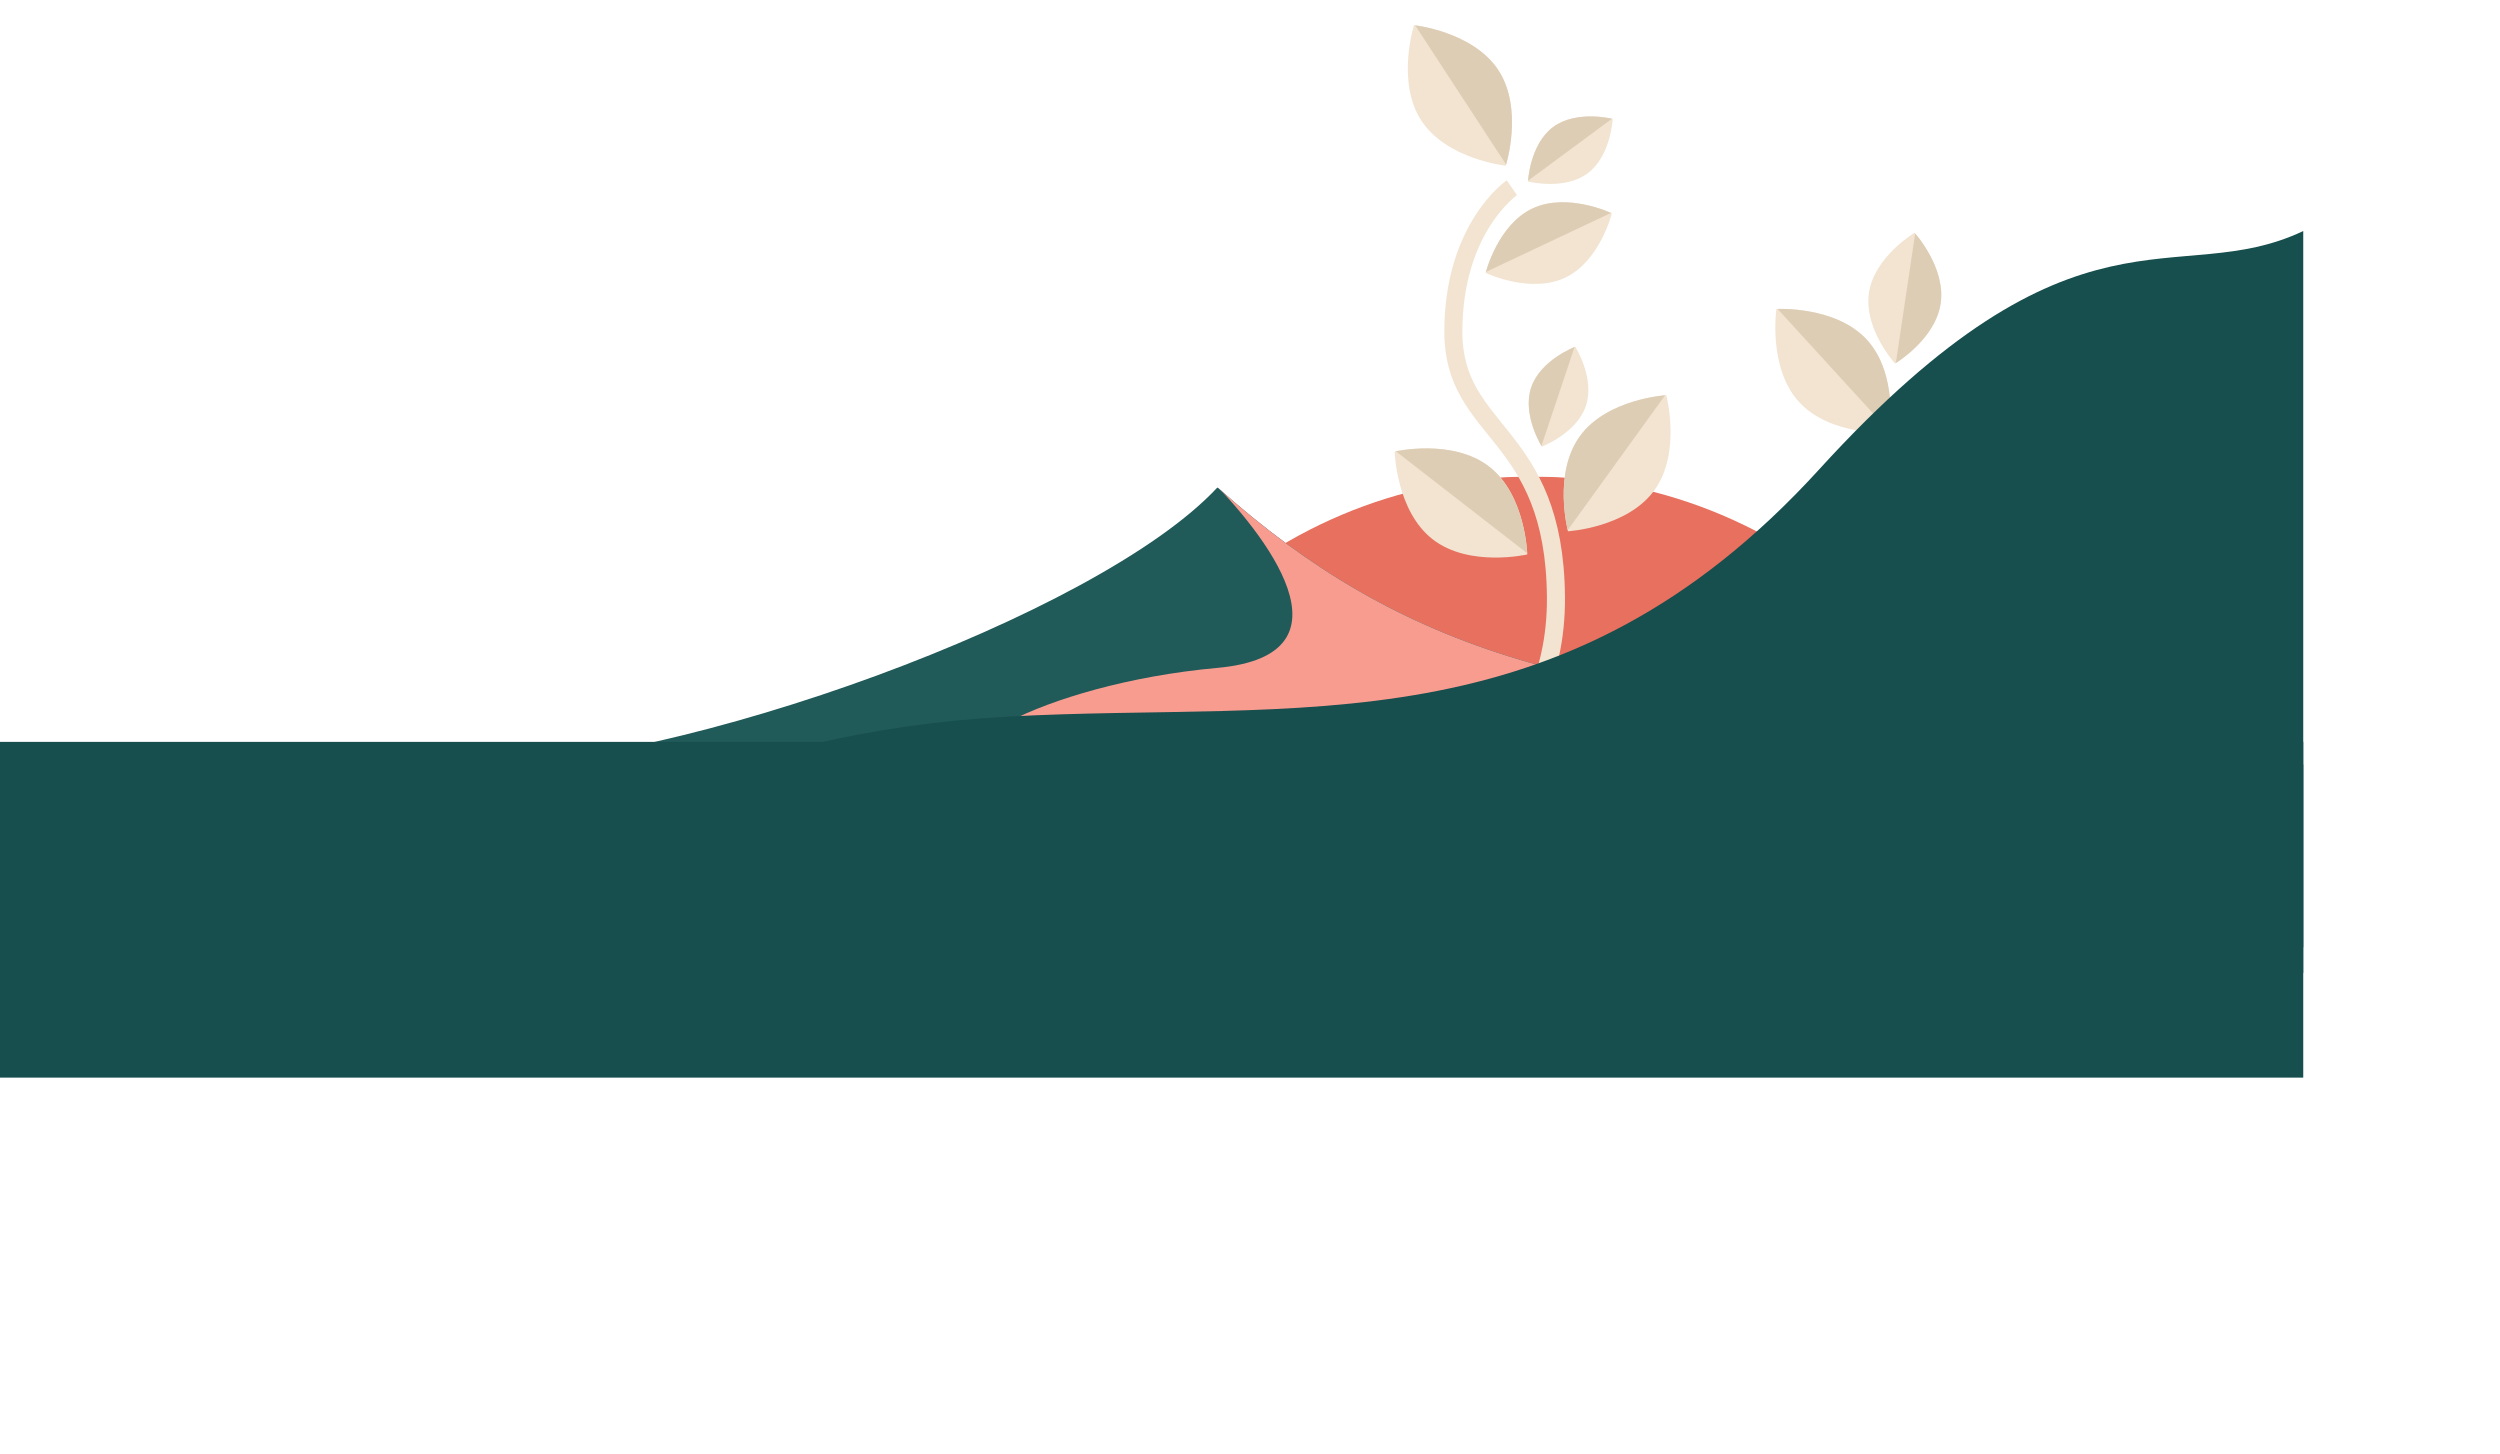
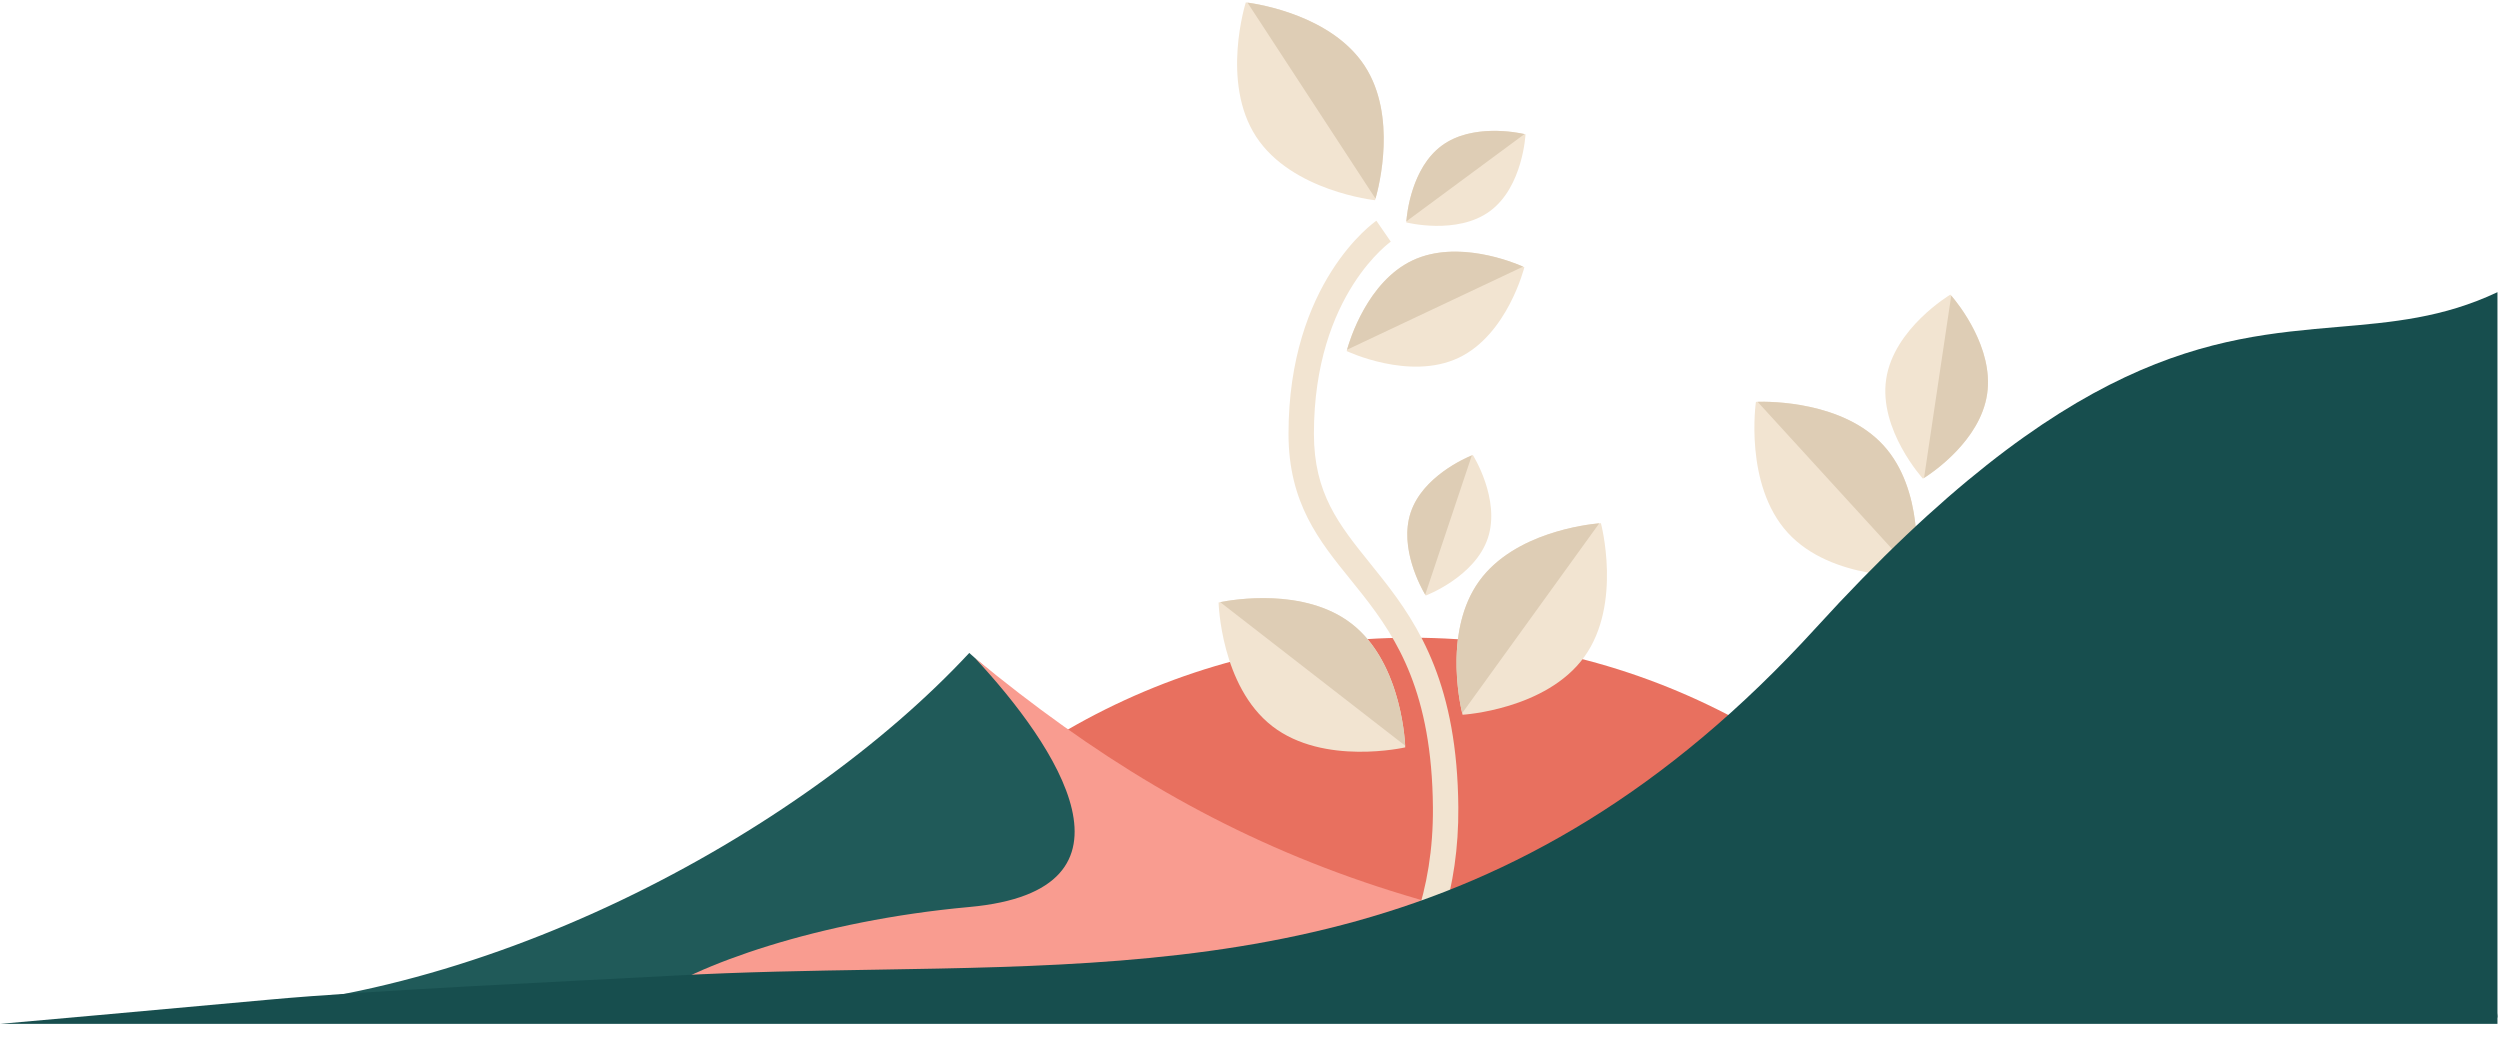
- <svg xmlns="http://www.w3.org/2000/svg" width="1385" height="805" viewBox="0 0 1385 805" fill="none">
-   <mask id="mask0" mask-type="alpha" maskUnits="userSpaceOnUse" x="578" y="264" width="541" height="541">
-     <circle cx="848.5" cy="534.5" r="270.5" fill="#E8705F" />
-   </mask>
-   <g mask="url(#mask0)">
-     <rect width="1319" height="212" transform="matrix(1 0 0 -1 56 476)" fill="#E8705F" />
-   </g>
-   <mask id="mask1" mask-type="alpha" maskUnits="userSpaceOnUse" x="258" y="270" width="1127" height="282">
-     <path d="M1086.5 393C1290.9 393 1359.5 465.333 1385 521.5L380 551.5C380 504.167 258 446.2 258 425C376 425 608 341.5 674.5 270C775.5 360.5 882.1 393 1086.5 393Z" fill="#154E4E" />
-   </mask>
-   <g mask="url(#mask1)">
-     <rect width="1018" height="294" transform="matrix(-1 0 0 1 1276 270)" fill="#205A59" />
-   </g>
-   <mask id="mask2" mask-type="alpha" maskUnits="userSpaceOnUse" x="258" y="270" width="1127" height="282">
-     <path d="M1086.5 393C1290.9 393 1359.5 465.333 1385 521.5L380 551.5C380 504.167 258 446.2 258 425C376 425 608 341.5 674.5 270C775.5 360.5 882.1 393 1086.5 393Z" fill="#852A2A" />
-   </mask>
-   <g mask="url(#mask2)">
-     <path d="M674.5 370C753.7 362.8 701 295.667 668 263H730.5L1105.5 426C937.667 427.5 592.4 429.6 554 426C506 421.5 575.5 379 674.5 370Z" fill="#F99C90" />
-   </g>
-   <path d="M1034.32 188.298C1051.65 207.256 1046.87 239.827 1046.87 239.827C1046.87 239.827 1014 241.66 996.676 222.702C979.351 203.744 984.132 171.174 984.132 171.174C984.132 171.174 1017 169.34 1034.32 188.298Z" fill="#F2E4D1" />
-   <mask id="mask3" mask-type="alpha" maskUnits="userSpaceOnUse" x="965" y="153" width="101" height="105">
-     <path d="M1034.32 188.298C1051.65 207.256 1046.87 239.827 1046.87 239.827C1046.87 239.827 1014 241.66 996.676 222.702C979.351 203.744 984.132 171.174 984.132 171.174C984.132 171.174 1017 169.34 1034.32 188.298Z" fill="#C4C4C4" />
-   </mask>
-   <g mask="url(#mask3)">
-     <rect x="984.501" y="170.836" width="37" height="93" transform="rotate(-42.4214 984.501 170.836)" fill="#DECDB5" />
-   </g>
-   <path d="M1075.12 168.141C1072.14 188.144 1049.86 201.399 1049.86 201.399C1049.86 201.399 1032.42 182.222 1035.4 162.219C1038.38 142.216 1060.66 128.961 1060.66 128.961C1060.66 128.961 1078.11 148.138 1075.12 168.141Z" fill="#F2E4D1" />
-   <mask id="mask4" mask-type="alpha" maskUnits="userSpaceOnUse" x="1030" y="126" width="51" height="79">
-     <path d="M1075.12 168.141C1072.14 188.144 1049.86 201.399 1049.86 201.399C1049.86 201.399 1032.42 182.222 1035.4 162.219C1038.38 142.216 1060.66 128.961 1060.66 128.961C1060.66 128.961 1078.11 148.138 1075.12 168.141Z" fill="#C4C4C4" />
-   </mask>
-   <g mask="url(#mask4)">
-     <rect x="1061.05" y="129.019" width="29.138" height="73.238" transform="rotate(8.47934 1061.05 129.019)" fill="#DECDB5" />
-   </g>
-   <path d="M825.004 258.511C845.292 274.257 846.103 307.166 846.103 307.166C846.103 307.166 814.022 314.546 793.734 298.8C773.446 283.054 772.635 250.145 772.635 250.145C772.635 250.145 804.716 242.765 825.004 258.511Z" fill="#F2E4D1" />
-   <mask id="mask5" mask-type="alpha" maskUnits="userSpaceOnUse" x="757" y="230" width="105" height="98">
-     <path d="M825.004 258.511C845.292 274.257 846.103 307.166 846.103 307.166C846.103 307.166 814.022 314.546 793.734 298.8C773.446 283.054 772.635 250.145 772.635 250.145C772.635 250.145 804.716 242.765 825.004 258.511Z" fill="#C4C4C4" />
-   </mask>
-   <g mask="url(#mask5)">
-     <rect x="772.941" y="249.75" width="37" height="93" transform="rotate(-52.1836 772.941 249.75)" fill="#DECDB5" />
-   </g>
-   <path d="M848.97 115.5C829.657 124.613 823.049 151.178 823.049 151.178C823.049 151.178 847.754 162.967 867.067 153.854C886.381 144.741 892.988 118.177 892.988 118.177C892.988 118.177 868.283 106.388 848.97 115.5Z" fill="#F2E4D1" />
-   <mask id="mask6" mask-type="alpha" maskUnits="userSpaceOnUse" x="823" y="112" width="70" height="46">
-     <path d="M848.97 115.5C829.657 124.613 823.049 151.178 823.049 151.178C823.049 151.178 847.754 162.967 867.067 153.854C886.381 144.741 892.988 118.177 892.988 118.177C892.988 118.177 868.283 106.388 848.97 115.5Z" fill="#C4C4C4" />
-   </mask>
-   <g mask="url(#mask6)">
-     <rect width="30.767" height="77.334" transform="matrix(-0.42673 -0.904379 -0.904379 0.42673 892.812 117.801)" fill="#DECDB5" />
-   </g>
-   <path d="M875.223 241.699C860.188 262.519 868.674 294.326 868.674 294.326C868.674 294.326 901.535 292.376 916.569 271.556C931.604 250.735 923.119 218.928 923.119 218.928C923.119 218.928 890.257 220.878 875.223 241.699Z" fill="#F2E4D1" />
-   <mask id="mask7" mask-type="alpha" maskUnits="userSpaceOnUse" x="848" y="204" width="96" height="106">
-     <path d="M875.223 241.699C860.188 262.519 868.674 294.326 868.674 294.326C868.674 294.326 901.535 292.376 916.569 271.556C931.604 250.735 923.119 218.928 923.119 218.928C923.119 218.928 890.257 220.878 875.223 241.699Z" fill="#C4C4C4" />
-   </mask>
-   <g mask="url(#mask7)">
-     <rect width="37" height="93" transform="matrix(-0.810723 -0.58543 -0.58543 0.810723 922.713 218.636)" fill="#DECDB5" />
-   </g>
-   <path d="M830.128 38.931C844.172 60.431 834.208 91.807 834.208 91.807C834.208 91.807 801.474 88.322 787.43 66.821C773.385 45.32 783.349 13.945 783.349 13.945C783.349 13.945 816.083 17.43 830.128 38.931Z" fill="#F2E4D1" />
-   <mask id="mask8" mask-type="alpha" maskUnits="userSpaceOnUse" x="762" y="0" width="94" height="106">
-     <path d="M830.128 38.931C844.172 60.431 834.208 91.807 834.208 91.807C834.208 91.807 801.474 88.322 787.43 66.821C773.385 45.32 783.349 13.945 783.349 13.945C783.349 13.945 816.083 17.43 830.128 38.931Z" fill="#C4C4C4" />
-   </mask>
-   <g mask="url(#mask8)">
-     <rect x="783.768" y="13.672" width="37" height="93" transform="rotate(-33.1526 783.768 13.6719)" fill="#DECDB5" />
-   </g>
-   <path d="M860.467 70.337C847.507 79.911 846.507 100.542 846.507 100.542C846.507 100.542 866.521 105.65 879.482 96.075C892.442 86.501 893.442 65.869 893.442 65.869C893.442 65.869 873.428 60.762 860.467 70.337Z" fill="#F2E4D1" />
-   <mask id="mask9" mask-type="alpha" maskUnits="userSpaceOnUse" x="837" y="53" width="66" height="61">
-     <path d="M860.467 70.337C847.507 79.911 846.507 100.542 846.507 100.542C846.507 100.542 866.521 105.65 879.482 96.075C892.442 86.501 893.442 65.869 893.442 65.869C893.442 65.869 873.428 60.762 860.467 70.337Z" fill="#C4C4C4" />
-   </mask>
-   <g mask="url(#mask9)">
-     <rect width="23.216" height="58.353" transform="matrix(-0.594187 -0.804327 -0.804327 0.594187 893.255 65.6167)" fill="#DECDB5" />
-   </g>
-   <path d="M848.265 214.667C843.148 229.946 854.172 247.414 854.172 247.414C854.172 247.414 873.492 240.108 878.609 224.828C883.726 209.548 872.702 192.081 872.702 192.081C872.702 192.081 853.382 199.387 848.265 214.667Z" fill="#F2E4D1" />
-   <mask id="mask10" mask-type="alpha" maskUnits="userSpaceOnUse" x="839" y="187" width="49" height="66">
-     <path d="M848.265 214.667C843.148 229.946 854.172 247.414 854.172 247.414C854.172 247.414 873.492 240.108 878.609 224.828C883.726 209.548 872.702 192.081 872.702 192.081C872.702 192.081 853.382 199.387 848.265 214.667Z" fill="#C4C4C4" />
-   </mask>
-   <g mask="url(#mask10)">
-     <rect width="23.216" height="58.353" transform="matrix(-0.948242 -0.317549 -0.317549 0.948242 872.404 191.981)" fill="#DECDB5" />
-   </g>
-   <path d="M782 454C782 454 862.743 423.514 861.995 330.775C861.247 238.036 805.155 241.204 805.156 183.734C805.158 126.263 837.575 104 837.575 104" stroke="#F2E4D1" stroke-width="10" />
-   <path d="M1007.87 259.988C1150.64 103.273 1205.3 161.415 1276 128V539H238V500.016C309.534 467.344 397.877 405.787 558.654 396.988C719.432 388.189 865.102 416.702 1007.87 259.988Z" fill="#174E4E" />
-   <path d="M0 411H1276V597H0V411Z" fill="#174E4E" />
+ <svg xmlns="http://www.w3.org/2000/svg" width="984" height="413" viewBox="0 0 984 413" fill="none">
+   <path d="M328.068 375C376.226 300.392 460.096 251 555.501 251C650.907 251 734.777 300.392 782.934 375H328.068Z" fill="#E8705F" />
+   <path d="M793.501 380C589.101 380 482.502 347.5 381.502 257C315.002 328.5 187.002 398 69.002 398C69.002 444.833 69.002 355.667 69.002 402.5L983.001 400.5C983.001 384 936.959 380 793.501 380Z" fill="#205A59" />
+   <path d="M381.501 356.999C454.027 350.406 415.946 293.554 383.673 258.935C476.5 335.5 568.857 372.856 734.211 378.969L768.792 394H254.081C273.171 379.913 322.01 362.407 381.501 356.999Z" fill="#F99C90" />
+   <path d="M537.128 25.93C551.173 47.431 541.209 78.806 541.209 78.806C541.209 78.806 508.475 75.321 494.43 53.821C480.386 32.32 490.35 0.945 490.35 0.945C490.35 0.945 523.084 4.429 537.128 25.93Z" fill="#F2E4D1" />
+   <path d="M782.124 155.14C779.142 175.144 756.862 188.398 756.862 188.398C756.862 188.398 739.418 169.221 742.4 149.218C745.382 129.215 767.662 115.96 767.662 115.96C767.662 115.96 785.106 135.137 782.124 155.14Z" fill="#F2E4D1" />
+   <path d="M741.325 175.298C758.649 194.256 753.868 226.826 753.868 226.826C753.868 226.826 721 228.659 703.676 209.701C686.352 190.743 691.133 158.173 691.133 158.173C691.133 158.173 724.001 156.34 741.325 175.298Z" fill="#F2E4D1" />
+   <path d="M553.104 294.165C553.104 294.165 552.292 261.256 532.005 245.51C511.717 229.764 479.636 237.144 479.636 237.144C479.636 237.144 480.447 270.053 500.735 285.799C521.023 301.545 553.104 294.165 553.104 294.165Z" fill="#F2E4D1" />
+   <path d="M555.971 102.5C536.658 111.613 530.05 138.177 530.05 138.177C530.05 138.177 554.755 149.967 574.068 140.854C593.381 131.741 599.989 105.176 599.989 105.176C599.989 105.176 575.284 93.387 555.971 102.5Z" fill="#F2E4D1" />
+   <path d="M575.674 281.325C575.674 281.325 567.189 249.518 582.223 228.698C597.258 207.877 630.119 205.927 630.119 205.927C630.119 205.927 638.605 237.734 623.57 258.554C608.536 279.375 575.674 281.325 575.674 281.325Z" fill="#F2E4D1" />
+   <path d="M553.508 87.542C553.508 87.542 554.507 66.911 567.468 57.336C580.429 47.761 600.443 52.869 600.443 52.869C600.443 52.869 599.443 73.5 586.482 83.075C573.522 92.649 553.508 87.542 553.508 87.542Z" fill="#F2E4D1" />
+   <path d="M555.266 201.666C550.149 216.946 561.173 234.413 561.173 234.413C561.173 234.413 580.493 227.107 585.61 211.828C590.727 196.548 579.703 179.08 579.703 179.08C579.703 179.08 560.383 186.386 555.266 201.666Z" fill="#F2E4D1" />
+   <path d="M532.587 111.997C524.964 123.988 517.158 142.998 517.157 170.733C517.157 194.275 526.998 206.494 539.246 221.7C540.871 223.717 542.537 225.786 544.229 227.941C551.421 237.104 558.834 247.637 564.452 261.927C570.071 276.218 573.804 294.027 573.996 317.734C574.256 349.95 564.991 374.984 552.561 394H540.398C553.739 375.85 564.264 351.013 563.996 317.815C563.813 295.152 560.254 278.58 555.146 265.586C550.037 252.592 543.286 242.937 536.362 234.115C534.764 232.079 533.144 230.077 531.528 228.081C519.209 212.859 507.157 197.968 507.157 170.733C507.158 140.998 515.561 120.141 524.148 106.633C528.428 99.899 532.731 95.028 536.007 91.809C537.646 90.2 539.03 89.002 540.028 88.189C540.528 87.783 540.931 87.473 541.223 87.256C541.369 87.147 541.486 87.061 541.574 86.999L541.638 86.953L541.683 86.921L541.72 86.895L541.735 86.886L541.741 86.882C541.743 86.88 541.746 86.878 544.576 90.999C547.407 95.121 547.409 95.12 547.411 95.118L547.392 95.132C547.358 95.157 547.293 95.203 547.202 95.272C547.018 95.408 546.725 95.632 546.338 95.947C545.564 96.577 544.415 97.567 543.015 98.943C540.213 101.695 536.411 105.981 532.587 111.997Z" fill="#F2E4D1" />
+   <path d="M491 1.025L541.396 78.178C542.701 73.654 550.005 45.642 537.129 25.93C524.253 6.218 495.667 1.649 491 1.025Z" fill="#DECDB5" />
+   <path d="M768.004 116.348L757.303 188.126C760.439 186.144 779.391 173.478 782.125 155.14C784.859 136.802 770.425 119.158 768.004 116.348Z" fill="#DECDB5" />
+   <path d="M741.325 175.297C757.207 192.678 754.511 221.501 753.952 226.176L691.787 158.148C696.494 158.012 725.442 157.917 741.325 175.297Z" fill="#DECDB5" />
+   <path d="M553.076 293.511L480.276 237.008C484.891 236.076 513.405 231.074 532.005 245.51C550.605 259.946 552.834 288.809 553.076 293.511Z" fill="#DECDB5" />
+   <path d="M599.495 104.95L530.191 137.651C531.237 133.88 538.265 110.855 555.972 102.499C573.68 94.144 595.92 103.36 599.495 104.95Z" fill="#DECDB5" />
+   <path d="M575.518 280.69C574.427 276.109 568.441 247.786 582.225 228.698C596.009 209.61 624.776 206.383 629.468 205.979L575.518 280.69Z" fill="#DECDB5" />
+   <path d="M553.534 87.13C553.757 84.181 555.586 66.112 567.468 57.335C579.349 48.558 597.157 52.119 600.041 52.773L553.534 87.13Z" fill="#DECDB5" />
+   <path d="M555.266 201.666C550.575 215.674 559.45 231.522 560.96 234.062L579.321 179.232C576.587 180.351 559.957 187.657 555.266 201.666Z" fill="#DECDB5" />
+   <path d="M920.222 128.683C871.062 132.908 814.359 137.782 714.872 246.987C595.904 377.576 474.922 379.547 344.863 381.667C318.843 382.09 292.459 382.521 265.655 383.987C227.638 386.068 145.782 389.766 105.5 393.5C68.889 396.894 0 403 0 403H983.001V115C961.567 125.129 941.608 126.845 920.222 128.683Z" fill="#174E4E" />
</svg>
